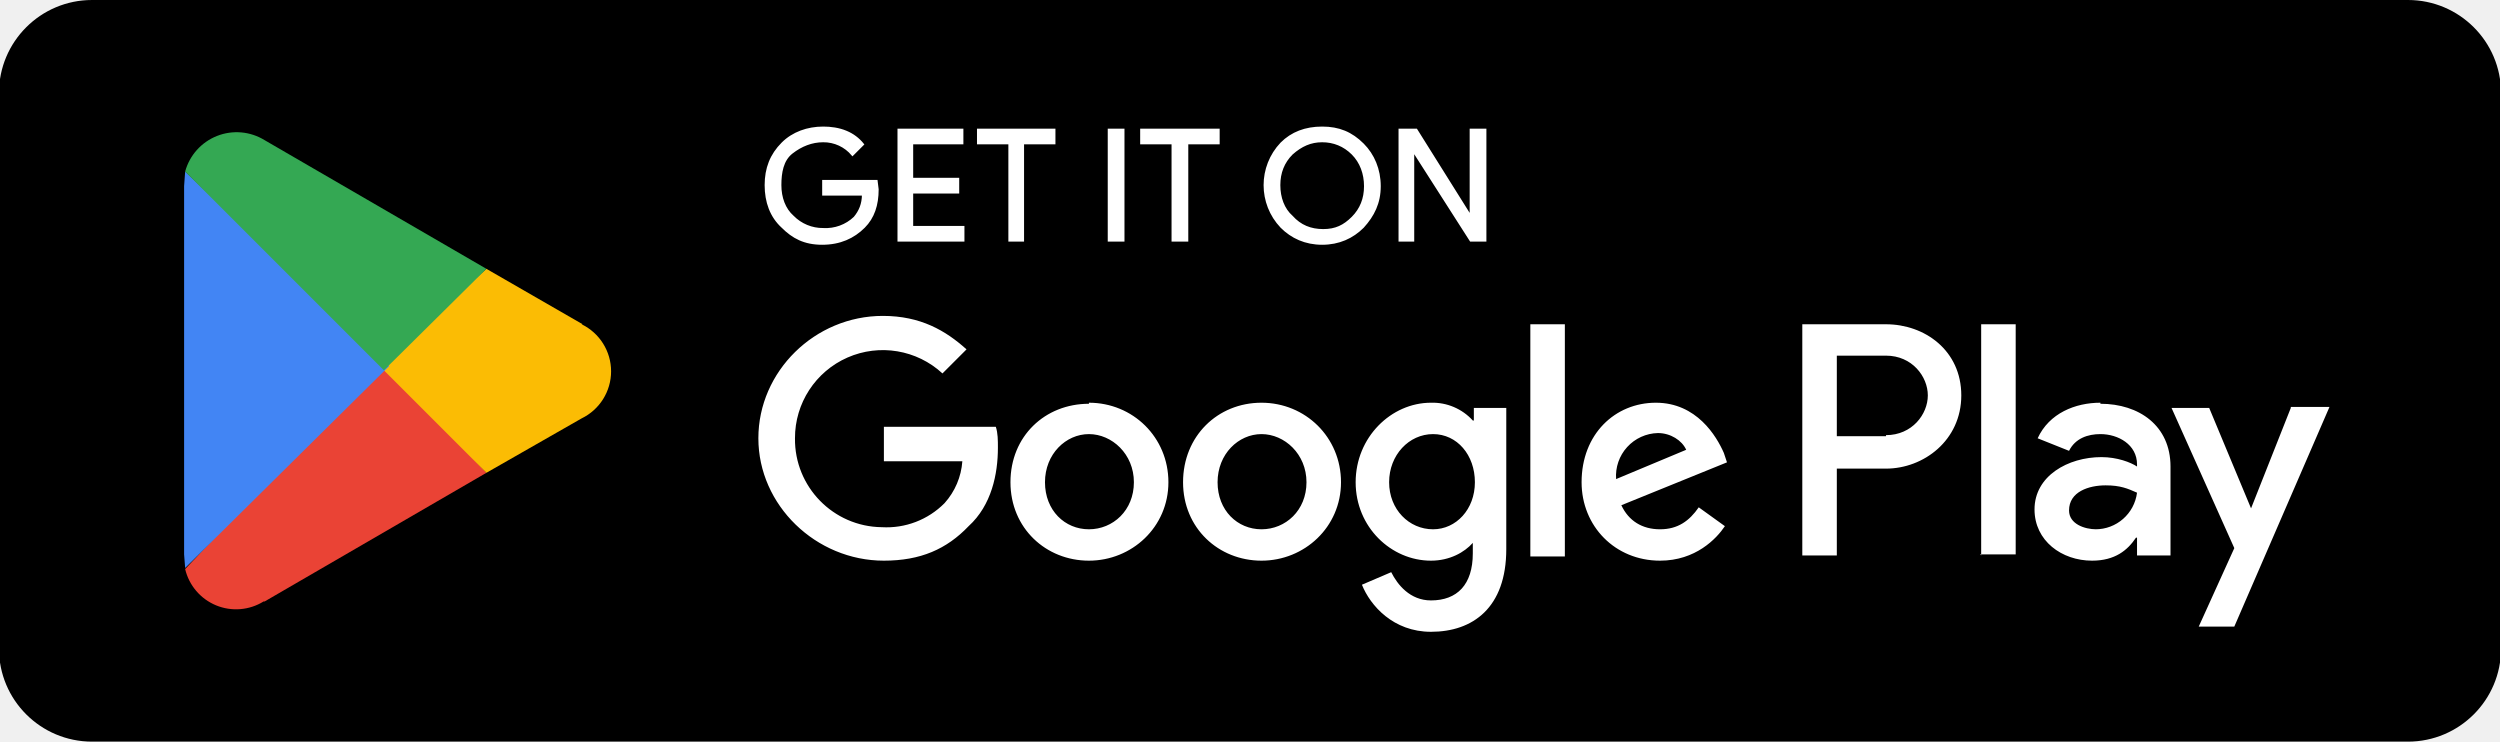
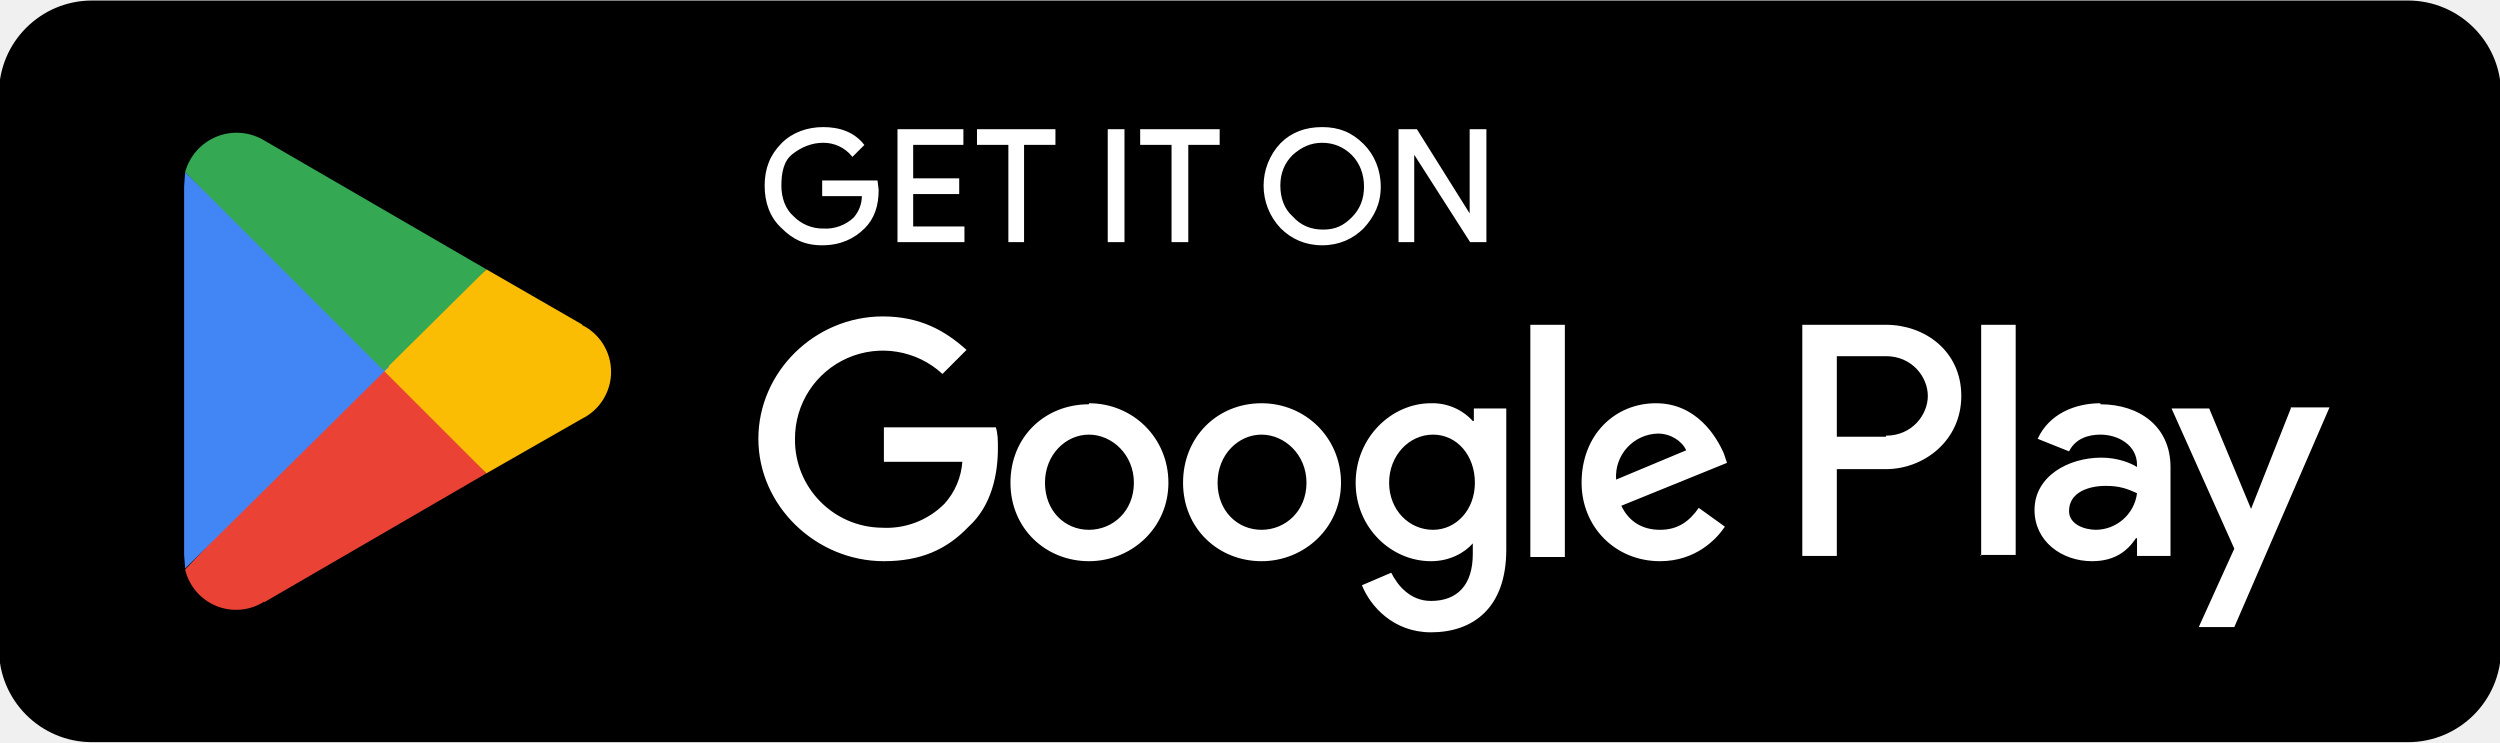
- <svg xmlns="http://www.w3.org/2000/svg" viewBox="0 0 239 70.9">
+ <svg xmlns="http://www.w3.org/2000/svg" width="239" height="71" viewBox="0 0 239 70.9" focusable="false">
  <rect x="-.1" width="239.2" height="70.9" rx="8.9" ry="8.9" fill="#000" />
  <path d="M83.9 18.1c0 1.5-.4 2.7-1.3 3.6-1 1-2.3 1.6-4 1.6s-2.8-.6-3.8-1.6c-1.1-1-1.6-2.4-1.6-4s.5-2.9 1.6-4c1-1 2.4-1.5 3.9-1.5.7 0 1.5.1 2.2.4a4 4 0 0 1 1.6 1.2l-1 1a3.6 3.6 0 0 0-2.8-1.3c-1.1 0-2.1.4-3 1.1s-1.1 1.9-1.1 3.1.4 2.3 1.2 3a4 4 0 0 0 2.9 1.2 4 4 0 0 0 3-1.1c.5-.6.8-1.3.8-2.2h-3.8v-1.3h5.1l.1.8Zm8.1-4.4h-4.8v3.4h4.4v1.3h-4.4v3.3h4.9V23h-6.2V12.4H92v1.3Zm5.8 9.3h-1.3v-9.3h-3v-1.3h7.3v1.3h-3V23Zm8.2 0V12.4h1.4V23h-1.3Zm7.5 0h-1.4v-9.3h-3v-1.3h7.4v1.3h-3V23Zm16.8-1.3c-1 1-2.3 1.6-3.9 1.6s-2.9-.6-3.9-1.6a5.8 5.8 0 0 1 0-8c1-1 2.3-1.5 3.9-1.5s2.8.5 3.9 1.6c1 1 1.6 2.4 1.6 4s-.6 2.8-1.6 3.9Zm-6.8-1c.8.9 1.8 1.3 3 1.3s2-.4 2.8-1.2c.8-.8 1.2-1.8 1.2-3s-.4-2.3-1.2-3.1c-.8-.8-1.8-1.2-2.9-1.2s-2 .4-2.9 1.2c-.8.8-1.2 1.8-1.2 3s.4 2.3 1.2 3Zm10.3 2.3V12.4h1.6l5.2 8.3v-8.3h1.4V23h-1.4l-5.5-8.6V23h-1.3Z" style="stroke:#fff;stroke-miterlimit:10;stroke-width:.2px;fill:#fff" />
  <path d="M120.6 38.5c-4.2 0-7.5 3.2-7.5 7.6s3.4 7.5 7.5 7.5 7.6-3.2 7.6-7.5-3.4-7.6-7.6-7.6Zm0 12.1c-2.3 0-4.2-1.8-4.2-4.5s2-4.6 4.2-4.6 4.3 1.9 4.3 4.6-2 4.5-4.3 4.5Zm-16.5-12c-4.2 0-7.5 3.1-7.5 7.5s3.4 7.5 7.5 7.5 7.6-3.2 7.6-7.5-3.4-7.6-7.6-7.6Zm0 12c-2.3 0-4.2-1.8-4.2-4.5s2-4.6 4.2-4.6 4.3 1.9 4.3 4.6-2 4.5-4.3 4.5Zm-19.6-9.8v3.3H92a6.7 6.7 0 0 1-1.7 4 7.8 7.8 0 0 1-6 2.3 8.4 8.4 0 0 1-8.3-8.5 8.4 8.4 0 0 1 14.1-6.2l2.3-2.3c-2-1.8-4.4-3.2-8-3.2-6.5 0-11.9 5.3-11.9 11.7s5.5 11.7 12 11.7c3.5 0 6-1.1 8.1-3.3 2.2-2 2.8-5 2.8-7.5 0-.7 0-1.4-.2-2H84.5Zm80.3 2.5c-.7-1.6-2.6-4.8-6.5-4.8s-7.1 3-7.1 7.6c0 4.2 3.2 7.5 7.5 7.5 3.4 0 5.4-2.1 6.2-3.3l-2.5-1.8c-.9 1.3-2 2.1-3.7 2.1s-3-.8-3.7-2.3l10.1-4.1-.3-.9Zm-10.3 2.5a4.1 4.1 0 0 1 4-4.4c1.2 0 2.3.7 2.7 1.6l-6.7 2.8Zm-8.2 7.4h3.3V31h-3.3v22.1Zm-5.4-13h-.1a5.2 5.2 0 0 0-4-1.7c-3.8 0-7.2 3.3-7.2 7.6s3.4 7.5 7.2 7.5c1.8 0 3.2-.8 4-1.7v1c0 3-1.5 4.5-4 4.5-2 0-3.2-1.5-3.8-2.7l-2.8 1.2c.8 2 3 4.5 6.6 4.5 4 0 7.2-2.3 7.2-7.9V39h-3.1v1.2ZM137 50.6c-2.3 0-4.2-1.9-4.2-4.5s1.9-4.6 4.2-4.6 4 2 4 4.6-1.8 4.5-4 4.5ZM180.3 31h-8v22.1h3.3v-8.3h4.7c3.6 0 7.2-2.7 7.2-7S184 31 180.3 31Zm0 10.7h-4.7V34h4.7c2.5 0 4 2 4 3.8s-1.5 3.8-4 3.8Zm20.5-3.2c-2.4 0-4.9 1-6 3.4l3 1.2c.6-1.2 1.8-1.6 3-1.6 1.7 0 3.5 1 3.5 2.9v.2c-.6-.4-1.9-.9-3.4-.9-3.2 0-6.4 1.8-6.4 5 0 3 2.6 4.9 5.5 4.9 2.2 0 3.4-1 4.2-2.2h.1v1.7h3.2v-8.5c0-3.9-3-6-6.7-6Zm-.4 12.1c-1.1 0-2.6-.5-2.6-1.8 0-1.8 1.9-2.4 3.5-2.4 1.4 0 2.1.3 3 .7a4 4 0 0 1-4 3.5ZM219 39l-3.8 9.6-4-9.6h-3.6l6 13.4-3.4 7.5h3.4l9.1-21H219Zm-29.7 14h3.4V31h-3.3v22.1Z" style="fill:#fff" />
  <path d="m36.6 34.4-18.9 20a5 5 0 0 0 7.5 3.1h.1l21.2-12.3-10-10.8Z" style="fill:#ea4335" />
  <path d="m55.7 31-9.2-5.3-10.3 9.2 10.3 10.3 9.1-5.2a5 5 0 0 0 0-9Z" style="fill:#fbbc04" />
  <path d="m17.7 16.4-.1 1.4V53l.1 1.3L37.2 35 17.7 16.4Z" style="fill:#4285f4" />
  <path d="m36.7 35.4 9.8-9.7-21.2-12.3a5.1 5.1 0 0 0-7.6 3s19 19 19 19Z" style="fill:#34a853" />
</svg>
